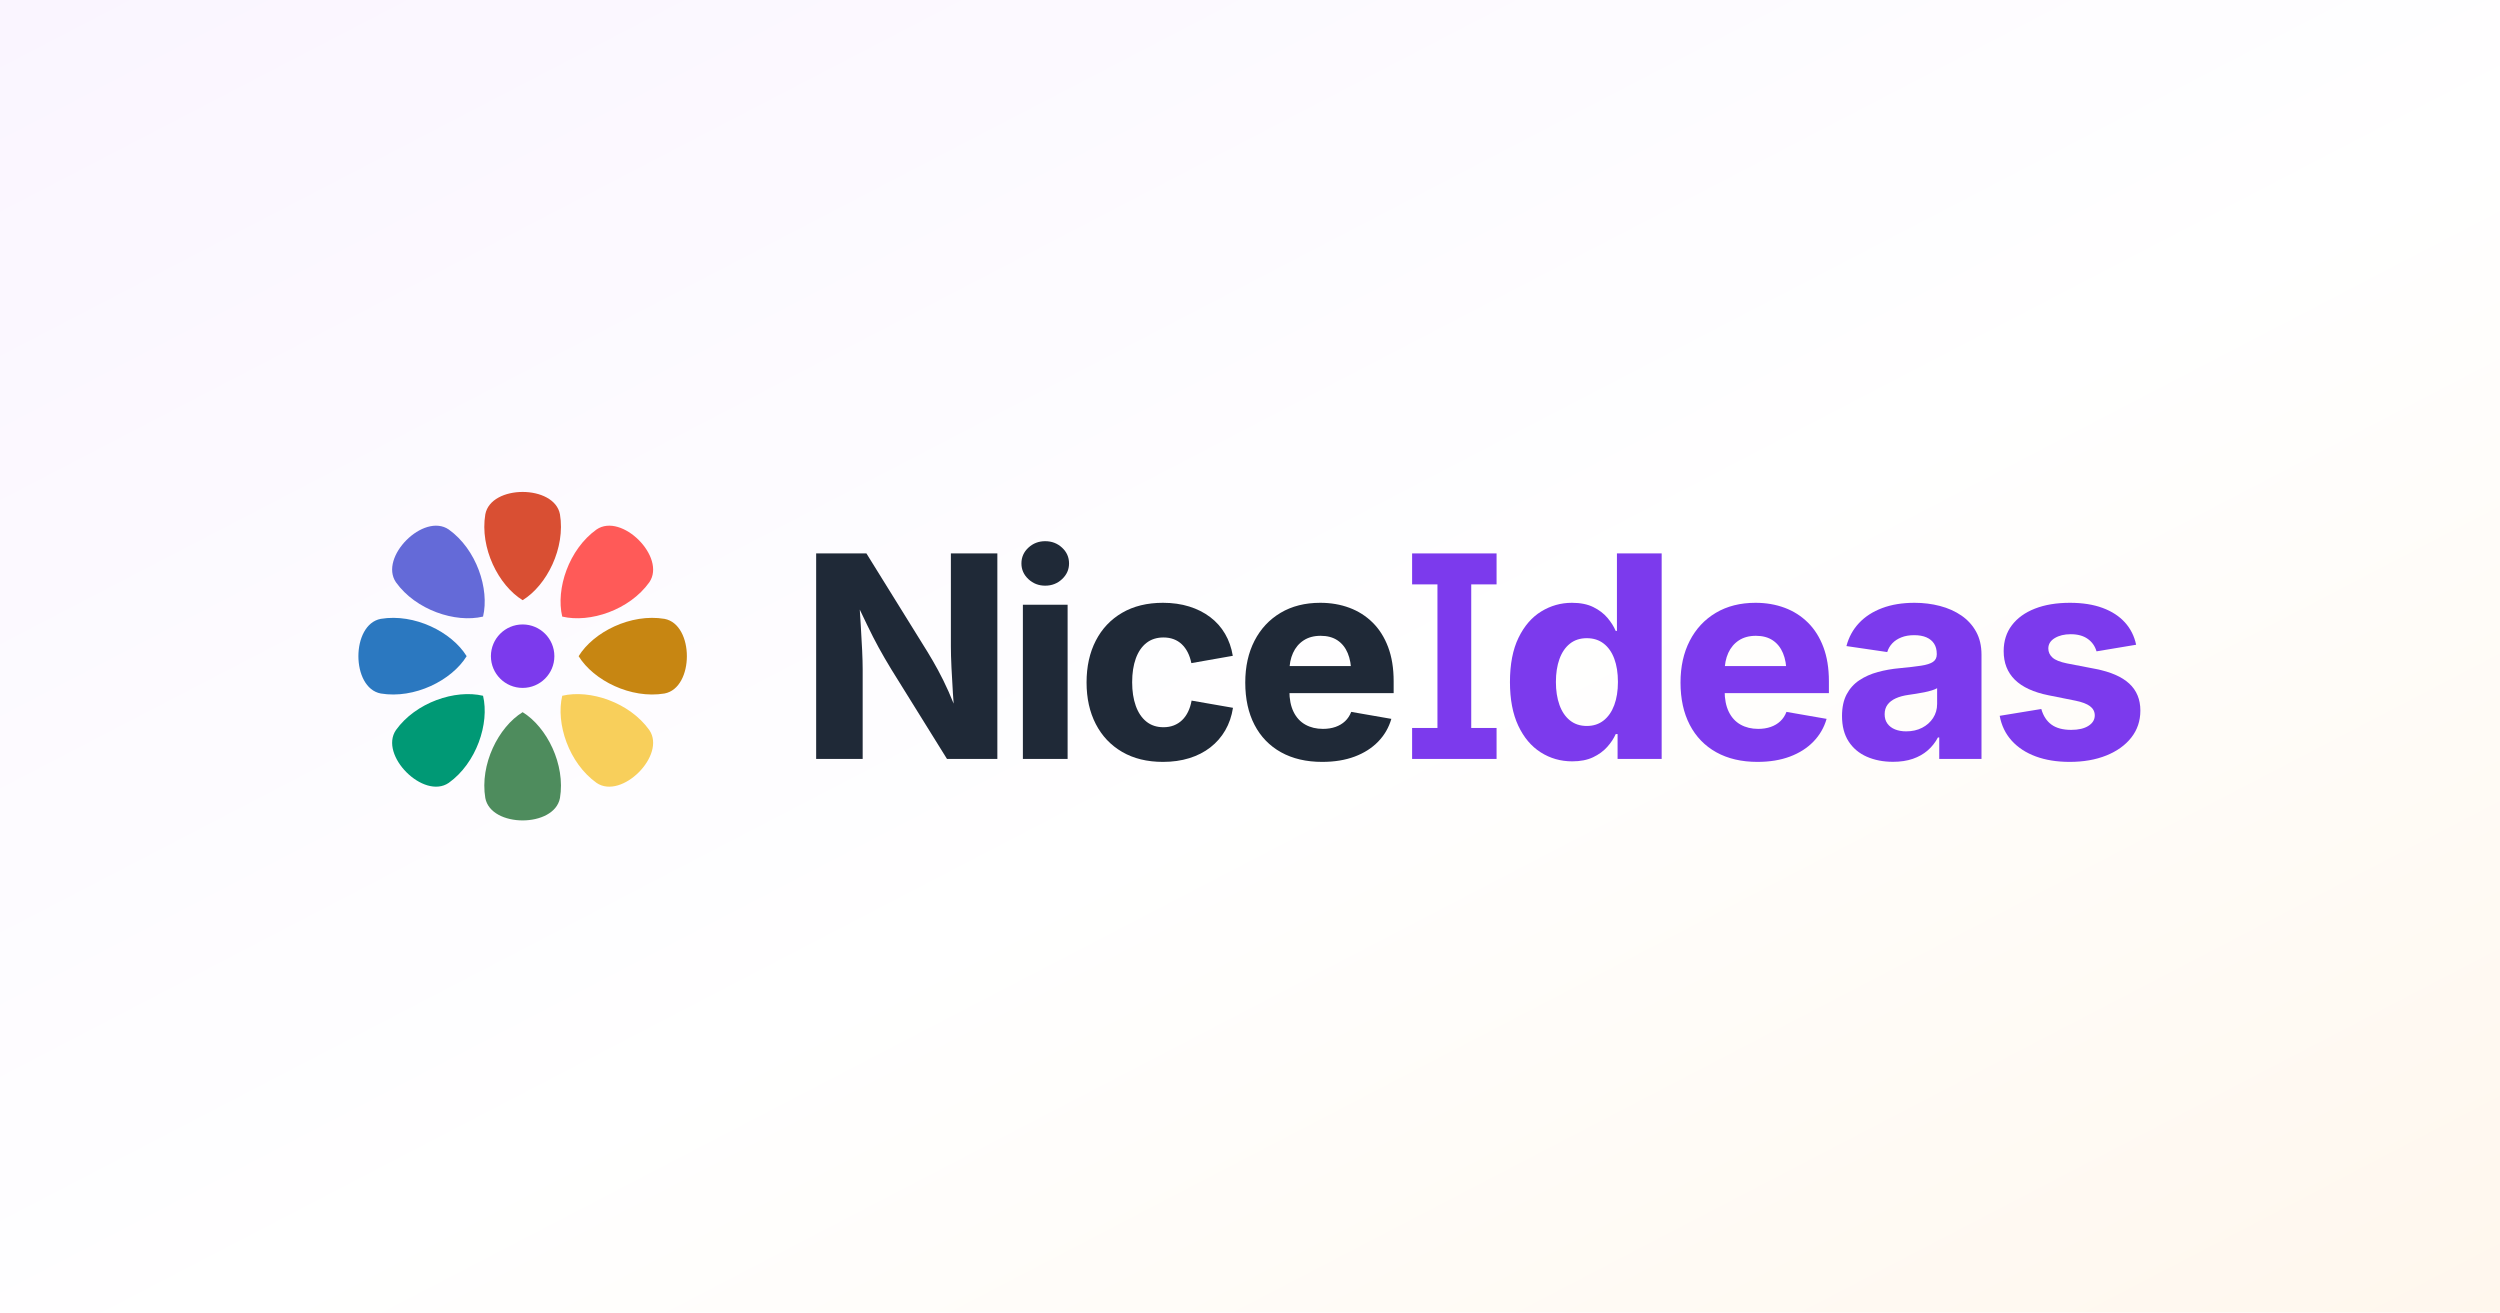
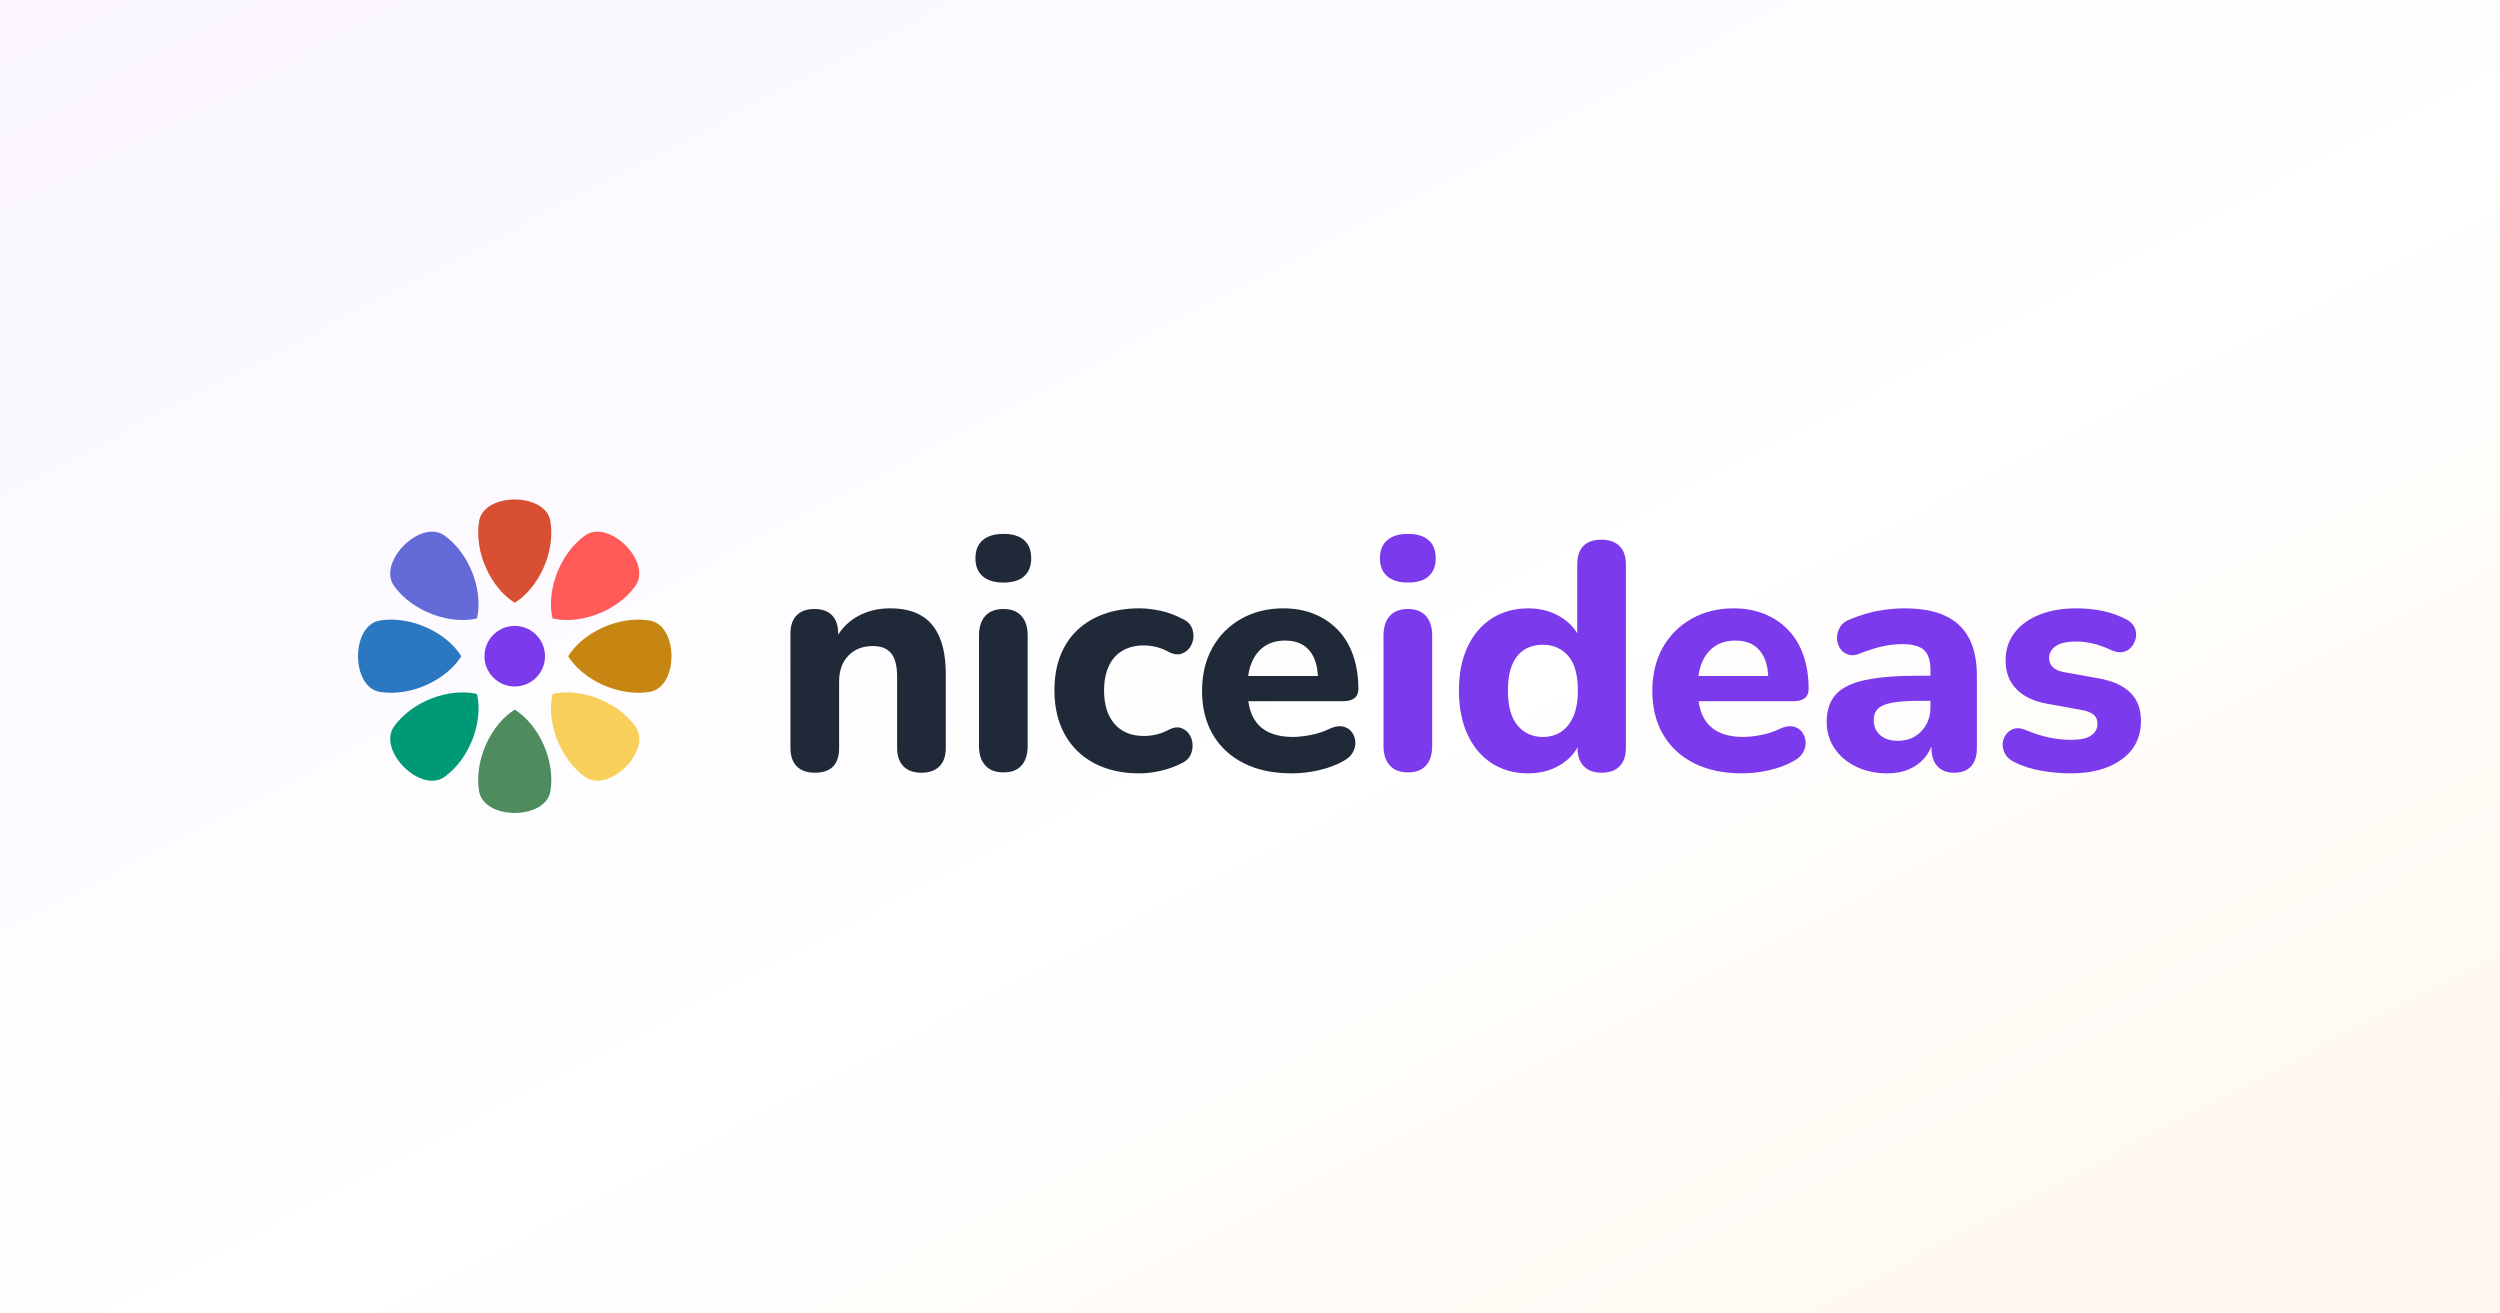
- <svg xmlns="http://www.w3.org/2000/svg" viewBox="0 0 1200 630" width="1200" height="630" role="img" aria-label="NiceIdeas">
+ <svg xmlns="http://www.w3.org/2000/svg" viewBox="0 0 1200 630" width="1200" height="630" role="img" aria-label="niceideas">
  <defs>
    <linearGradient id="g" x1="0" y1="0" x2="1" y2="1">
      <stop offset="0" stop-color="#FAF5FF" />
      <stop offset=".55" stop-color="#FFFFFF" />
      <stop offset="1" stop-color="#FFF7ED" />
    </linearGradient>
  </defs>
  <rect width="1200" height="630" fill="url(#g)" />
-   <g transform="translate(168.0 232.1) scale(0.9865)">
+   <g transform="translate(168.0 235.9) scale(0.9414)">
    <path d="M0 -0.30 C0.13 -0.38 0.23 -0.58 0.20 -0.76 C0.17 -0.92 -0.17 -0.92 -0.20 -0.76 C-0.23 -0.58 -0.13 -0.38 0 -0.30Z" fill="#D94F33" transform="translate(84.00 84.00) rotate(0) scale(90.811)" />
    <path d="M0 -0.30 C0.13 -0.38 0.23 -0.58 0.20 -0.76 C0.17 -0.92 -0.17 -0.92 -0.20 -0.76 C-0.23 -0.58 -0.13 -0.38 0 -0.30Z" fill="#FF5A58" transform="translate(84.00 84.00) rotate(45) scale(90.811)" />
    <path d="M0 -0.30 C0.13 -0.38 0.23 -0.58 0.20 -0.76 C0.17 -0.92 -0.17 -0.92 -0.20 -0.76 C-0.23 -0.58 -0.13 -0.38 0 -0.30Z" fill="#C78612" transform="translate(84.00 84.00) rotate(90) scale(90.811)" />
    <path d="M0 -0.30 C0.13 -0.38 0.23 -0.58 0.20 -0.76 C0.17 -0.92 -0.17 -0.92 -0.20 -0.76 C-0.23 -0.58 -0.13 -0.38 0 -0.30Z" fill="#F8CF5B" transform="translate(84.00 84.00) rotate(135) scale(90.811)" />
    <path d="M0 -0.30 C0.13 -0.38 0.23 -0.58 0.20 -0.76 C0.17 -0.92 -0.17 -0.92 -0.20 -0.76 C-0.23 -0.58 -0.13 -0.38 0 -0.30Z" fill="#4E8C5D" transform="translate(84.00 84.00) rotate(180) scale(90.811)" />
    <path d="M0 -0.30 C0.13 -0.38 0.23 -0.58 0.20 -0.76 C0.17 -0.92 -0.17 -0.92 -0.20 -0.76 C-0.23 -0.58 -0.13 -0.38 0 -0.30Z" fill="#009975" transform="translate(84.00 84.00) rotate(225) scale(90.811)" />
    <path d="M0 -0.30 C0.13 -0.38 0.23 -0.58 0.20 -0.76 C0.17 -0.92 -0.17 -0.92 -0.20 -0.76 C-0.23 -0.58 -0.13 -0.38 0 -0.30Z" fill="#2B78C0" transform="translate(84.00 84.00) rotate(270) scale(90.811)" />
    <path d="M0 -0.30 C0.13 -0.38 0.23 -0.58 0.20 -0.76 C0.17 -0.92 -0.17 -0.92 -0.20 -0.76 C-0.23 -0.58 -0.13 -0.38 0 -0.30Z" fill="#646AD8" transform="translate(84.00 84.00) rotate(315) scale(90.811)" />
    <circle cx="84.00" cy="84.00" r="15.44" fill="#7C3AED" />
-     <g transform="translate(218.40 34.00)">
-       <path d="M8.416 100.0V0.0H32.873L62.594 47.905Q65.164 52.09 67.708 56.768Q70.252 61.446 72.815 67.152Q75.379 72.859 77.973 80.131H75.812Q75.382 74.577 74.961 68.087Q74.54 61.597 74.255 55.531Q73.97 49.466 73.97 45.288V0.0H96.581V100.0H72.077L44.953 56.349Q41.641 50.906 38.906 45.927Q36.171 40.947 33.321 35.012Q30.47 29.078 26.577 20.97H29.232Q29.698 28.158 30.119 34.903Q30.54 41.648 30.796 47.175Q31.051 52.702 31.051 56.303V100.0Z" fill="#1F2937" />
-       <path d="M109.004 100.0V24.966H130.769V100.0ZM119.867 15.695Q115.091 15.695 111.692 12.515Q108.293 9.334 108.293 4.882Q108.293 0.339 111.692 -2.805Q115.091 -5.95 119.867 -5.95Q124.653 -5.95 128.058 -2.81Q131.464 0.33 131.464 4.88Q131.464 9.339 128.058 12.517Q124.653 15.695 119.867 15.695Z" fill="#1F2937" />
-       <path d="M177.159 101.436Q165.649 101.436 157.31 96.582Q148.971 91.728 144.479 83.025Q139.988 74.322 139.988 62.779Q139.988 51.164 144.479 42.45Q148.971 33.735 157.31 28.881Q165.649 24.027 177.159 24.027Q184.122 24.027 189.914 25.829Q195.706 27.631 200.136 30.98Q204.565 34.329 207.364 39.104Q210.163 43.879 211.139 49.826L190.978 53.376Q190.39 50.447 189.214 48.139Q188.038 45.832 186.332 44.207Q184.625 42.581 182.389 41.738Q180.152 40.896 177.421 40.896Q172.478 40.896 169.085 43.579Q165.693 46.262 163.933 51.154Q162.173 56.047 162.173 62.691Q162.173 69.245 163.933 74.169Q165.693 79.094 169.085 81.83Q172.478 84.567 177.421 84.567Q180.176 84.567 182.436 83.691Q184.696 82.815 186.448 81.144Q188.199 79.473 189.375 77.053Q190.552 74.634 191.095 71.614L211.233 75.121Q210.28 81.245 207.47 86.087Q204.659 90.929 200.24 94.369Q195.82 97.809 189.983 99.622Q184.146 101.436 177.159 101.436Z" fill="#1F2937" />
-       <path d="M254.643 101.436Q243.029 101.436 234.619 96.757Q226.21 92.077 221.708 83.419Q217.207 74.762 217.207 62.825Q217.207 51.238 221.695 42.512Q226.183 33.785 234.39 28.906Q242.596 24.027 253.713 24.027Q261.344 24.027 267.848 26.443Q274.351 28.859 279.192 33.648Q284.032 38.436 286.72 45.574Q289.408 52.711 289.408 62.198V67.973H225.482V54.805H278.928L268.754 58.127Q268.754 52.577 267.071 48.54Q265.388 44.503 262.089 42.295Q258.791 40.087 253.888 40.087Q248.985 40.087 245.593 42.319Q242.2 44.55 240.435 48.446Q238.67 52.342 238.67 57.446V66.799Q238.67 72.94 240.705 77.087Q242.74 81.235 246.437 83.305Q250.133 85.376 255.015 85.376Q258.354 85.376 261.084 84.428Q263.814 83.48 265.777 81.637Q267.74 79.795 268.757 77.104L288.287 80.5Q286.455 86.836 281.901 91.545Q277.348 96.255 270.465 98.846Q263.583 101.436 254.643 101.436Z" fill="#1F2937" />
-       <path d="M2 0h30v11H23v51h9v11H2V62h9V11H2z" fill="#7C3AED" transform="translate(295.65 0.00) scale(1.36986)" />
-       <path d="M376.302 101.174Q367.846 101.174 360.948 96.78Q354.05 92.386 350.024 83.792Q345.997 75.198 345.997 62.597Q345.997 49.584 350.166 41.023Q354.336 32.463 361.212 28.245Q368.087 24.027 376.151 24.027Q382.332 24.027 386.562 26.116Q390.792 28.205 393.456 31.367Q396.121 34.53 397.46 37.722H398.05V0.0H419.816V100.0H398.366V87.909H397.46Q396.034 91.124 393.324 94.158Q390.614 97.191 386.438 99.183Q382.262 101.174 376.302 101.174ZM383.393 83.956Q388.188 83.956 391.577 81.282Q394.967 78.607 396.75 73.802Q398.534 68.997 398.534 62.55Q398.534 56.017 396.762 51.248Q394.99 46.48 391.601 43.863Q388.212 41.245 383.393 41.245Q378.504 41.245 375.146 43.933Q371.789 46.621 370.073 51.413Q368.356 56.205 368.356 62.55Q368.356 68.876 370.084 73.715Q371.813 78.554 375.182 81.255Q378.551 83.956 383.393 83.956Z" fill="#7C3AED" />
-       <path d="M466.424 101.436Q454.81 101.436 446.4 96.757Q437.991 92.077 433.489 83.419Q428.987 74.762 428.987 62.825Q428.987 51.238 433.476 42.512Q437.964 33.785 446.17 28.906Q454.377 24.027 465.494 24.027Q473.125 24.027 479.628 26.443Q486.132 28.859 490.972 33.648Q495.813 38.436 498.501 45.574Q501.189 52.711 501.189 62.198V67.973H437.263V54.805H490.709L480.534 58.127Q480.534 52.577 478.851 48.54Q477.169 44.503 473.87 42.295Q470.571 40.087 465.669 40.087Q460.766 40.087 457.373 42.319Q453.981 44.55 452.216 48.446Q450.451 52.342 450.451 57.446V66.799Q450.451 72.94 452.486 77.087Q454.521 81.235 458.217 83.305Q461.914 85.376 466.796 85.376Q470.135 85.376 472.865 84.428Q475.595 83.48 477.558 81.637Q479.521 79.795 480.538 77.104L500.068 80.5Q498.236 86.836 493.682 91.545Q489.128 96.255 482.246 98.846Q475.363 101.436 466.424 101.436Z" fill="#7C3AED" />
-       <path d="M532.397 101.396Q525.24 101.396 519.609 98.908Q513.978 96.419 510.773 91.47Q507.569 86.52 507.569 79.094Q507.569 72.826 509.814 68.581Q512.058 64.336 515.993 61.715Q519.928 59.094 524.986 57.713Q530.045 56.332 535.673 55.836Q542.122 55.225 546.067 54.624Q550.011 54.023 551.84 52.773Q553.669 51.523 553.669 49.164V48.849Q553.669 45.94 552.382 43.928Q551.095 41.916 548.652 40.847Q546.21 39.779 542.676 39.779Q539.139 39.779 536.448 40.846Q533.757 41.913 532.029 43.753Q530.3 45.594 529.572 47.993L509.716 45.084Q511.424 38.587 515.844 33.878Q520.263 29.168 527.107 26.597Q533.951 24.027 542.82 24.027Q549.327 24.027 555.216 25.565Q561.106 27.104 565.656 30.225Q570.206 33.346 572.821 38.091Q575.435 42.836 575.435 49.272V100.0H554.874V89.537H554.243Q552.313 93.201 549.255 95.856Q546.196 98.51 542.005 99.953Q537.813 101.396 532.397 101.396ZM538.797 86.58Q543.153 86.58 546.54 84.835Q549.928 83.091 551.886 80.074Q553.844 77.057 553.844 73.235V65.581Q552.887 66.148 551.233 66.656Q549.579 67.165 547.569 67.571Q545.559 67.977 543.575 68.28Q541.592 68.584 539.934 68.829Q536.357 69.322 533.743 70.5Q531.129 71.678 529.72 73.584Q528.31 75.49 528.31 78.258Q528.31 80.973 529.67 82.827Q531.029 84.681 533.384 85.631Q535.74 86.58 538.797 86.58Z" fill="#7C3AED" />
-       <path d="M618.341 101.436Q609.009 101.436 601.824 98.773Q594.64 96.111 590.115 91.092Q585.589 86.074 584.291 79.02L604.536 75.701Q605.972 80.741 609.497 83.3Q613.022 85.859 619.08 85.859Q624.402 85.859 627.474 83.899Q630.546 81.94 630.546 78.836Q630.546 76.077 628.242 74.344Q625.938 72.611 621.11 71.641L608.103 69.037Q597.116 66.839 591.67 61.467Q586.224 56.094 586.224 47.564Q586.224 40.205 590.219 34.945Q594.214 29.685 601.448 26.856Q608.683 24.027 618.459 24.027Q627.616 24.027 634.35 26.517Q641.083 29.007 645.214 33.569Q649.345 38.131 650.674 44.436L631.401 47.648Q630.294 43.839 627.118 41.576Q623.942 39.312 618.831 39.312Q614.214 39.312 611.081 41.2Q607.949 43.087 607.949 46.258Q607.949 48.805 609.944 50.646Q611.939 52.487 616.989 53.507L630.905 56.191Q641.935 58.346 647.336 63.347Q652.737 68.349 652.737 76.46Q652.737 83.997 648.315 89.611Q643.892 95.225 636.145 98.331Q628.398 101.436 618.341 101.436Z" fill="#7C3AED" />
+     <g transform="translate(215.04 26.07)">
+       <path d="M22.022 117.341Q15.941 117.341 12.737 114.054Q9.532 110.767 9.532 104.687V46.345Q9.532 40.264 12.737 37.059Q15.941 33.855 21.693 33.855Q27.61 33.855 30.732 37.059Q33.855 40.264 33.855 46.345V55.712L32.047 50.289Q35.827 42.236 43.304 37.881Q50.782 33.526 60.314 33.526Q70.01 33.526 76.255 37.224Q82.5 40.921 85.623 48.399Q88.745 55.877 88.745 67.381V104.687Q88.745 110.767 85.541 114.054Q82.336 117.341 76.255 117.341Q70.339 117.341 67.134 114.054Q63.93 110.767 63.93 104.687V68.531Q63.93 60.15 60.889 56.452Q57.849 52.754 51.604 52.754Q43.715 52.754 39.032 57.685Q34.348 62.615 34.348 70.832V104.687Q34.348 117.341 22.022 117.341Z" fill="#1F2937" />
+       <path d="M118.163 117.177Q112.082 117.177 108.877 113.643Q105.673 110.11 105.673 103.701V47.495Q105.673 40.921 108.877 37.388Q112.082 33.855 118.163 33.855Q124.079 33.855 127.284 37.388Q130.489 40.921 130.489 47.495V103.701Q130.489 110.11 127.366 113.643Q124.244 117.177 118.163 117.177ZM118.163 20.379Q111.26 20.379 107.563 17.174Q103.865 13.969 103.865 8.053Q103.865 1.972 107.563 -1.233Q111.26 -4.437 118.163 -4.437Q125.065 -4.437 128.681 -1.233Q132.296 1.972 132.296 8.053Q132.296 13.969 128.681 17.174Q125.065 20.379 118.163 20.379Z" fill="#1F2937" />
+       <path d="M187.351 117.67Q174.204 117.67 164.426 112.493Q154.647 107.316 149.388 97.784Q144.129 88.252 144.129 75.269Q144.129 65.573 147.087 57.849Q150.045 50.125 155.715 44.701Q161.385 39.278 169.438 36.402Q177.491 33.526 187.351 33.526Q192.446 33.526 198.198 34.759Q203.95 35.991 209.538 38.949Q212.825 40.428 214.057 43.14Q215.29 45.852 214.961 48.728Q214.632 51.604 212.907 53.822Q211.181 56.041 208.552 56.781Q205.922 57.52 202.635 55.877Q199.513 54.069 196.144 53.247Q192.775 52.426 189.817 52.426Q184.886 52.426 181.106 53.987Q177.326 55.548 174.779 58.424Q172.232 61.3 170.835 65.573Q169.438 69.846 169.438 75.434Q169.438 86.28 174.779 92.443Q180.12 98.606 189.817 98.606Q192.775 98.606 196.062 97.866Q199.348 97.127 202.635 95.319Q205.922 93.676 208.552 94.497Q211.181 95.319 212.742 97.538Q214.304 99.756 214.55 102.632Q214.797 105.508 213.564 108.22Q212.332 110.932 209.209 112.411Q203.621 115.205 198.034 116.437Q192.446 117.67 187.351 117.67Z" fill="#1F2937" />
+       <path d="M265.25 117.67Q250.952 117.67 240.681 112.493Q230.409 107.316 224.904 97.866Q219.398 88.417 219.398 75.598Q219.398 63.108 224.657 53.658Q229.916 44.208 239.366 38.867Q248.816 33.526 260.813 33.526Q269.523 33.526 276.59 36.402Q283.657 39.278 288.751 44.619Q293.846 49.96 296.475 57.602Q299.105 65.244 299.105 74.612Q299.105 77.734 297.133 79.296Q295.161 80.857 291.381 80.857H239.777V68.038H281.191L278.562 70.339Q278.562 63.601 276.59 59.081Q274.618 54.562 270.92 52.261Q267.222 49.96 261.799 49.96Q255.718 49.96 251.445 52.754Q247.172 55.548 244.872 60.807Q242.571 66.066 242.571 73.461V74.776Q242.571 87.266 248.405 93.183Q254.239 99.099 265.743 99.099Q269.687 99.099 274.782 98.113Q279.877 97.127 284.314 94.99Q288.094 93.183 291.052 93.758Q294.01 94.333 295.654 96.47Q297.297 98.606 297.544 101.4Q297.79 104.194 296.311 106.905Q294.832 109.617 291.381 111.425Q285.793 114.547 278.809 116.109Q271.824 117.67 265.25 117.67Z" fill="#1F2937" />
+       <path d="M324.414 117.177Q318.333 117.177 315.128 113.643Q311.924 110.11 311.924 103.701V47.495Q311.924 40.921 315.128 37.388Q318.333 33.855 324.414 33.855Q330.33 33.855 333.535 37.388Q336.74 40.921 336.74 47.495V103.701Q336.74 110.11 333.617 113.643Q330.494 117.177 324.414 117.177ZM324.414 20.379Q317.511 20.379 313.814 17.174Q310.116 13.969 310.116 8.053Q310.116 1.972 313.814 -1.233Q317.511 -4.437 324.414 -4.437Q331.316 -4.437 334.932 -1.233Q338.547 1.972 338.547 8.053Q338.547 13.969 334.932 17.174Q331.316 20.379 324.414 20.379Z" fill="#7C3AED" />
+       <path d="M385.714 117.67Q375.196 117.67 367.225 112.575Q359.255 107.481 354.817 97.949Q350.38 88.417 350.38 75.434Q350.38 62.45 354.817 53.083Q359.255 43.715 367.225 38.621Q375.196 33.526 385.714 33.526Q395.246 33.526 402.559 38.128Q409.872 42.729 412.502 50.125H410.694V11.175Q410.694 4.93 413.817 1.726Q416.939 -1.479 423.02 -1.479Q428.936 -1.479 432.223 1.726Q435.51 4.93 435.51 11.175V104.687Q435.51 110.767 432.305 114.054Q429.101 117.341 423.184 117.341Q417.268 117.341 414.063 114.054Q410.858 110.767 410.858 104.687V93.511L412.666 99.921Q410.365 107.974 402.888 112.822Q395.41 117.67 385.714 117.67ZM393.109 99.099Q398.533 99.099 402.477 96.47Q406.421 93.84 408.722 88.663Q411.023 83.486 411.023 75.434Q411.023 63.437 406.092 57.767Q401.162 52.097 393.109 52.097Q387.85 52.097 383.824 54.562Q379.798 57.027 377.579 62.204Q375.36 67.381 375.36 75.434Q375.36 87.431 380.291 93.265Q385.221 99.099 393.109 99.099Z" fill="#7C3AED" />
+       <path d="M494.838 117.67Q480.54 117.67 470.269 112.493Q459.997 107.316 454.492 97.866Q448.986 88.417 448.986 75.598Q448.986 63.108 454.245 53.658Q459.504 44.208 468.954 38.867Q478.404 33.526 490.401 33.526Q499.111 33.526 506.178 36.402Q513.244 39.278 518.339 44.619Q523.434 49.96 526.063 57.602Q528.693 65.244 528.693 74.612Q528.693 77.734 526.72 79.296Q524.748 80.857 520.968 80.857H469.365V68.038H510.779L508.15 70.339Q508.15 63.601 506.178 59.081Q504.205 54.562 500.508 52.261Q496.81 49.96 491.387 49.96Q485.306 49.96 481.033 52.754Q476.76 55.548 474.459 60.807Q472.158 66.066 472.158 73.461V74.776Q472.158 87.266 477.993 93.183Q483.827 99.099 495.331 99.099Q499.275 99.099 504.37 98.113Q509.464 97.127 513.902 94.99Q517.682 93.183 520.64 93.758Q523.598 94.333 525.241 96.47Q526.885 98.606 527.131 101.4Q527.378 104.194 525.899 106.905Q524.42 109.617 520.968 111.425Q515.381 114.547 508.396 116.109Q501.412 117.67 494.838 117.67Z" fill="#7C3AED" />
+       <path d="M568.792 117.67Q559.918 117.67 552.851 114.219Q545.784 110.767 541.84 104.851Q537.896 98.935 537.896 91.539Q537.896 82.665 542.497 77.488Q547.099 72.311 557.453 70.092Q567.806 67.874 584.898 67.874H593.608V80.693H585.062Q576.681 80.693 571.504 81.596Q566.327 82.5 564.109 84.637Q561.89 86.773 561.89 90.553Q561.89 95.155 565.095 98.113Q568.299 101.071 574.38 101.071Q579.146 101.071 582.844 98.853Q586.541 96.634 588.678 92.772Q590.814 88.91 590.814 83.979V65.08Q590.814 57.849 587.528 54.809Q584.241 51.768 576.352 51.768Q571.915 51.768 566.738 52.836Q561.561 53.905 555.316 56.37Q551.701 58.013 548.907 57.109Q546.113 56.205 544.634 53.822Q543.155 51.439 543.155 48.563Q543.155 45.687 544.798 42.976Q546.442 40.264 550.222 38.949Q557.946 35.827 564.766 34.676Q571.586 33.526 577.338 33.526Q589.993 33.526 598.128 37.224Q606.263 40.921 610.371 48.563Q614.48 56.205 614.48 68.202V104.687Q614.48 110.767 611.522 114.054Q608.563 117.341 602.976 117.341Q597.388 117.341 594.348 114.054Q591.307 110.767 591.307 104.687V98.606L592.458 99.592Q591.472 105.18 588.267 109.206Q585.062 113.233 580.132 115.451Q575.202 117.67 568.792 117.67Z" fill="#7C3AED" />
+       <path d="M662.304 117.67Q655.073 117.67 647.431 116.355Q639.789 115.04 633.544 111.918Q630.257 110.274 628.86 107.727Q627.463 105.18 627.627 102.55Q627.792 99.921 629.353 97.784Q630.914 95.648 633.461 94.908Q636.009 94.169 639.131 95.483Q645.869 98.277 651.457 99.428Q657.045 100.578 662.468 100.578Q669.535 100.578 672.74 98.36Q675.944 96.141 675.944 92.525Q675.944 89.238 673.808 87.595Q671.671 85.952 667.563 85.294L650.307 82.172Q640.117 80.364 634.612 74.694Q629.106 69.024 629.106 60.15Q629.106 51.933 633.708 45.934Q638.31 39.935 646.445 36.731Q654.58 33.526 664.933 33.526Q672.329 33.526 678.574 34.841Q684.819 36.156 690.571 39.114Q693.529 40.593 694.762 43.058Q695.994 45.523 695.583 48.153Q695.172 50.782 693.529 52.919Q691.886 55.055 689.338 55.712Q686.791 56.37 683.504 55.055Q678.245 52.59 673.808 51.522Q669.371 50.453 665.262 50.453Q657.866 50.453 654.58 52.836Q651.293 55.219 651.293 58.835Q651.293 61.629 653.183 63.519Q655.073 65.409 659.017 66.066L676.273 69.189Q686.955 70.996 692.543 76.337Q698.131 81.679 698.131 90.882Q698.131 103.372 688.352 110.521Q678.574 117.67 662.304 117.67Z" fill="#7C3AED" />
    </g>
  </g>
</svg>
